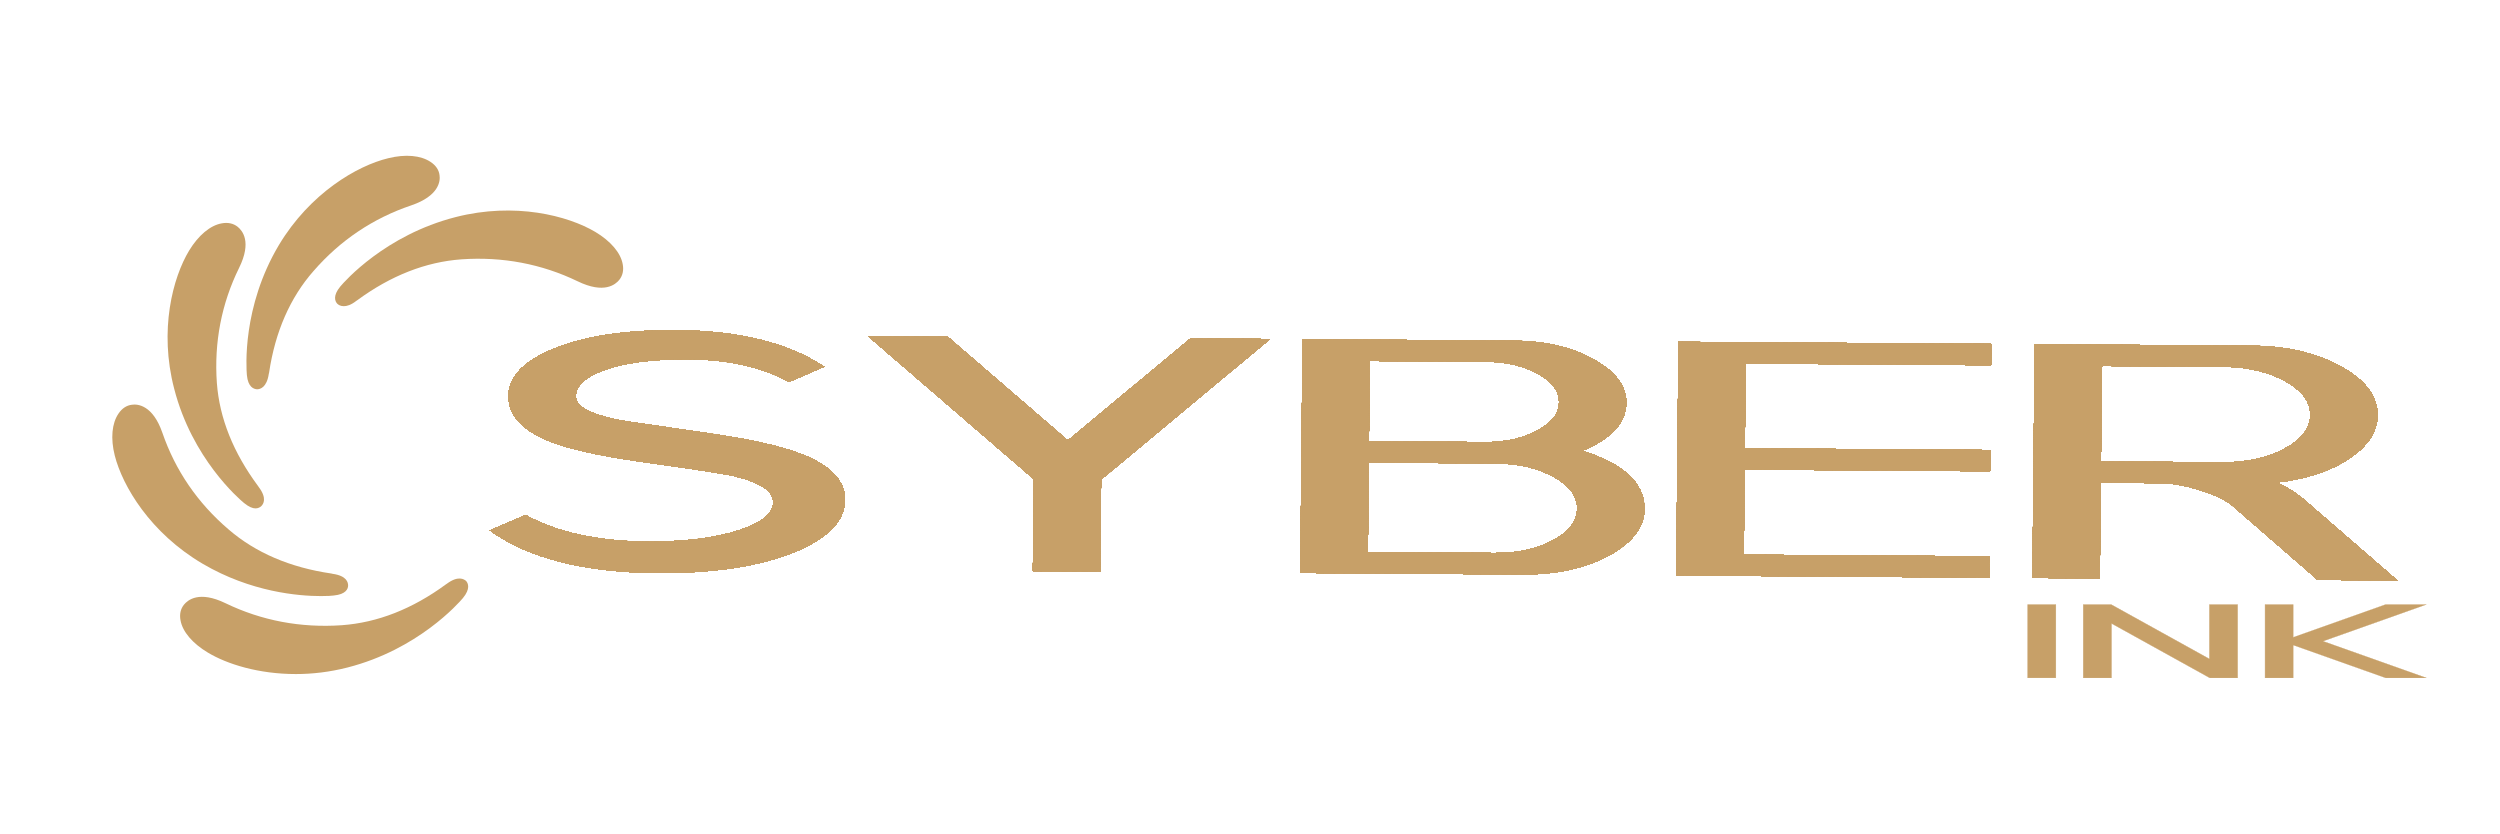
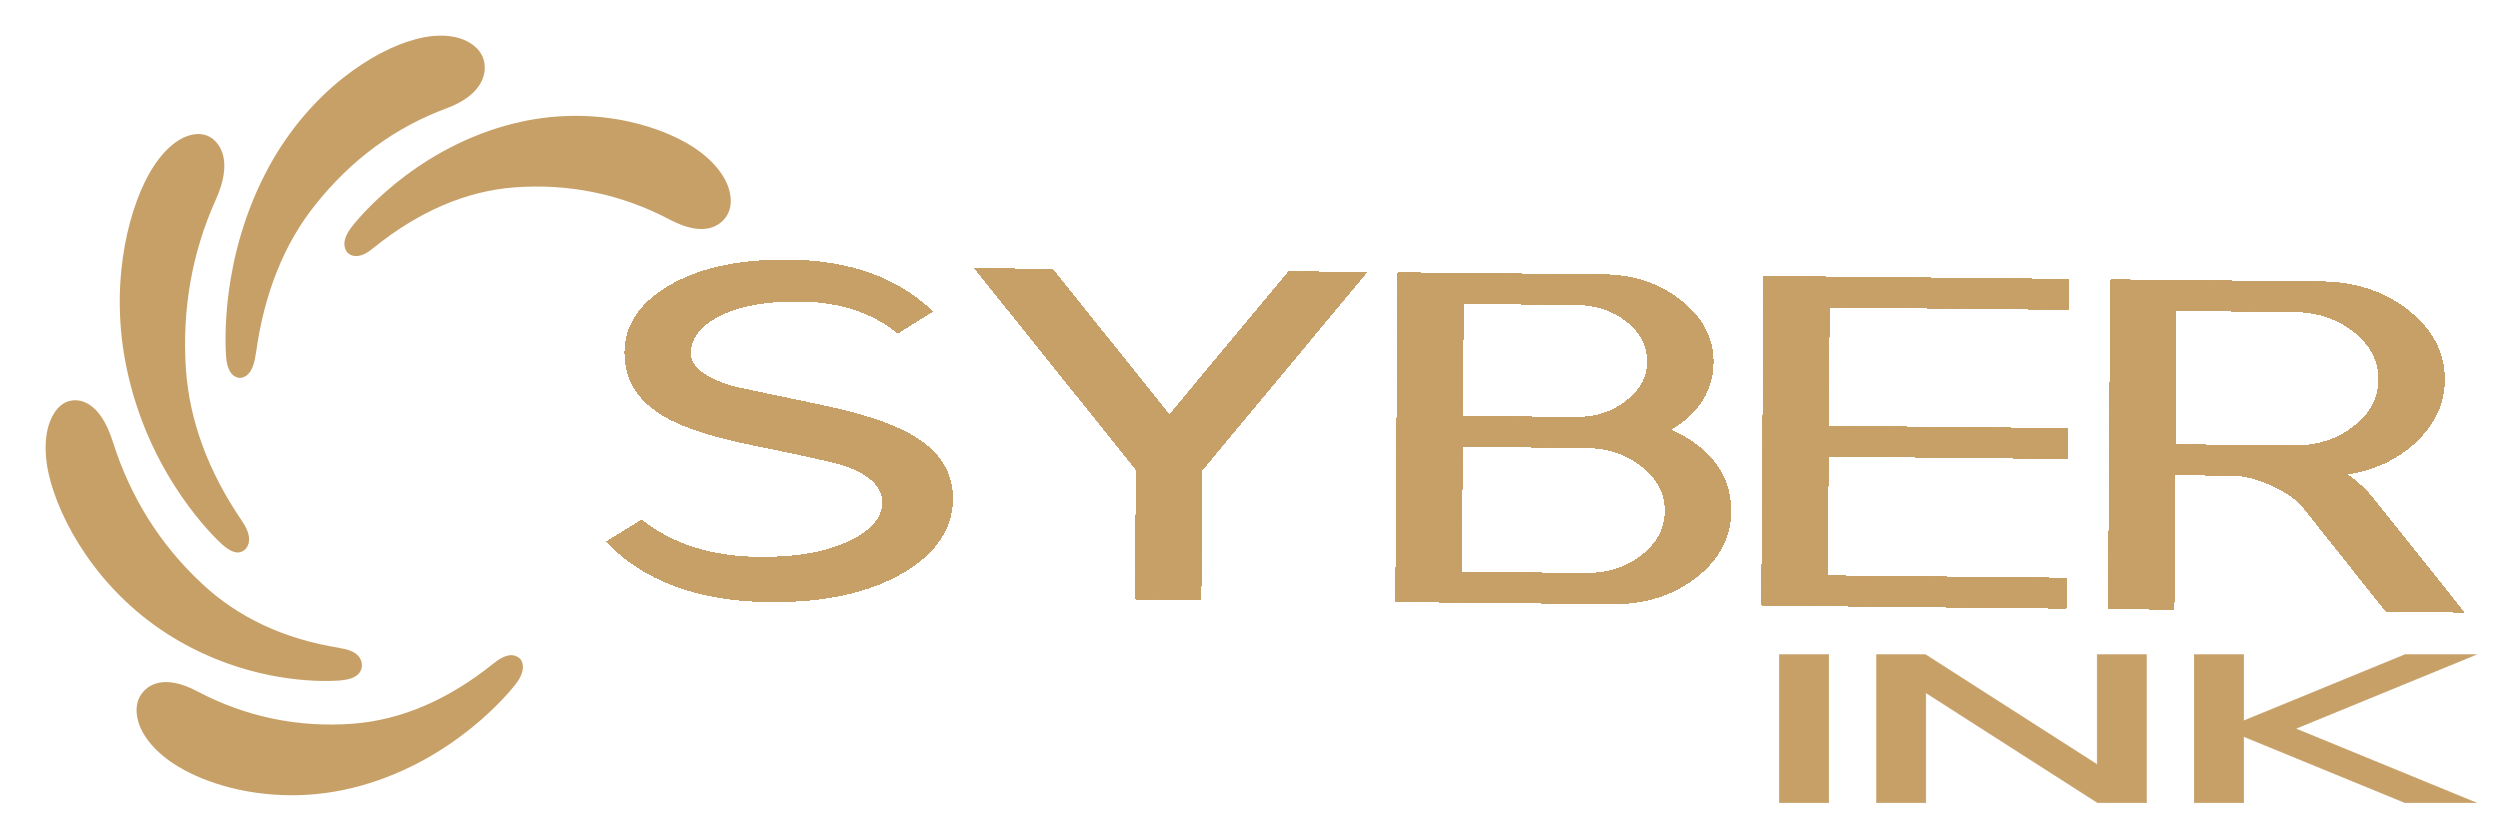
<svg xmlns="http://www.w3.org/2000/svg" id="svg_canvas" data-noselect="" viewBox="0 0 300 100" width="300" height="100" preserveAspectRatio="none" version="1.1">
  <defs id="defs2">
    <filter style="color-interpolation-filters:sRGB;" id="filter2661" x="-0" y="-0.001" width="1.001" height="1.002">
      <feColorMatrix values="1 0 0 0 0 0 1 0 0 0 0 0 1 0 0 0 0 0 5 -1 " result="colormatrix" id="feColorMatrix2657" />
      <feComposite in2="colormatrix" operator="arithmetic" k2="1" result="fbSourceGraphic" id="feComposite2659" />
      <feColorMatrix result="fbSourceGraphicAlpha" in="fbSourceGraphic" values="0 0 0 -1 0 0 0 0 -1 0 0 0 0 -1 0 0 0 0 1 0" id="feColorMatrix2681" />
      <feColorMatrix id="feColorMatrix2683" values="1 0 0 0 0 0 1 0 0 0 0 0 1 0 0 0 0 0 5 -1 " result="colormatrix" in="fbSourceGraphic" />
      <feComposite in2="colormatrix" id="feComposite2685" operator="arithmetic" k2="1" result="fbSourceGraphic" />
      <feColorMatrix result="fbSourceGraphicAlpha" in="fbSourceGraphic" values="0 0 0 -1 0 0 0 0 -1 0 0 0 0 -1 0 0 0 0 1 0" id="feColorMatrix2705" />
      <feColorMatrix id="feColorMatrix2707" values="1 0 0 0 0 0 1 0 0 0 0 0 1 0 0 0 0 0 5 -1 " result="colormatrix" in="fbSourceGraphic" />
      <feComposite in2="colormatrix" id="feComposite2709" operator="arithmetic" k2="1" result="composite" />
    </filter>
  </defs>
-   <g id="g22" transform="matrix(0.600404,0,0,1.179777,20.54213,-86.60506)">
+   <g id="g22" transform="matrix(0.8052651,0,0,1.729166,14.95236,-150.0579)">
    <g id="g4156" transform="matrix(0.6045951,0,0,0.3046723,-11.85308,89.21146)">
      <svg version="1.1" id="图层_1" x="0px" y="0px" viewBox="0 0 177.3 181.7" xml:space="preserve" width="169.061" height="173.257" class="style-removed" preserveAspectRatio="none" data-parent="shape_1GlShPgHKN">
        <g id="g19">
          <path d="m 45.8,121.7 c 1.7,1.4 3,1.9 4,1.9 0.9,0 1.6,-0.4 2,-0.8 0.7,-0.7 2.1,-2.7 -0.9,-6.7 l -0.2,-0.3 C 42.1,104.1 37.3,92 36.4,79.7 35.4,65.5 38,51.9 44.1,39.4 48.6,30.2 45.2,26.3 43.6,25 c -1.5,-1.2 -3.4,-1.6 -5.5,-1.2 -4,0.7 -8.1,4.2 -11.3,9.5 -5.7,9.5 -10.5,27.9 -5.2,48.4 6.2,24.4 22.4,38.5 24.2,40 z" fill="#c7a068" stroke-width="0" id="path9" />
          <path d="m 72.5,154.3 c 2.3,0 3.8,-0.1 4.4,-0.2 4.3,-0.4 5,-2.4 5,-3.5 0,-1 -0.4,-3.4 -5.4,-4.1 l -0.4,-0.1 C 61.8,144.3 49.8,139.1 40.5,131 29.7,121.7 22,110.3 17.5,97.1 14.2,87.5 9,87 7,87.3 5.1,87.5 3.5,88.6 2.3,90.4 0,93.8 -0.5,99.1 1,105.1 c 2.7,10.7 12.3,27.1 30.5,37.9 16.7,9.9 33.2,11.3 41,11.3 z" fill="#c7a068" stroke-width="0" id="path11" />
          <path d="m 116.1,150 -0.3,0.2 c -11.6,8.6 -23.7,13.4 -36.1,14.3 -14.2,1 -27.8,-1.6 -40.3,-7.7 -9.2,-4.5 -13.1,-1.1 -14.4,0.5 v 0 c -1.2,1.5 -1.6,3.4 -1.2,5.5 0.7,4 4.2,8.1 9.5,11.3 6.6,4 17.5,7.5 30.5,7.5 5.7,0 11.7,-0.7 17.9,-2.3 24.4,-6.3 38.5,-22.5 40,-24.3 2.7,-3.3 1.8,-5.2 1.1,-6 -0.7,-0.6 -2.7,-2 -6.7,1 z" fill="#c7a068" stroke-width="0" id="path13" />
          <path d="m 177.1,38.1 c -0.7,-4 -4.2,-8.1 -9.5,-11.3 -9.5,-5.7 -27.9,-10.5 -48.4,-5.2 -24.4,6.3 -38.5,22.5 -40,24.3 -2.7,3.3 -1.8,5.2 -1.1,6 0.4,0.4 1.1,0.9 2.3,0.9 1.1,0 2.5,-0.4 4.4,-1.9 l 0.3,-0.2 c 11.6,-8.6 23.7,-13.4 36.1,-14.3 14.2,-1 27.8,1.6 40.3,7.7 9.2,4.5 13.1,1.1 14.4,-0.5 v 0 c 1.2,-1.5 1.6,-3.4 1.2,-5.5 z" fill="#c7a068" stroke-width="0" id="path15" />
          <path d="m 50.3,81.9 c 0,0 0.1,0 0,0 1.1,0 3.4,-0.6 4.1,-5.4 l 0.1,-0.4 C 56.6,61.8 61.8,49.8 69.9,40.5 79.2,29.7 90.6,22 103.8,17.5 113.4,14.2 113.9,9 113.6,7 113.4,5.1 112.3,3.5 110.5,2.3 107.1,0 101.8,-0.5 95.8,1 85.1,3.6 68.7,13.2 57.9,31.4 45.1,53.1 46.6,74.5 46.8,76.9 c 0.4,4.3 2.4,4.9 3.5,5 z" fill="#c7a068" stroke-width="0" id="path17" />
        </g>
      </svg>
    </g>
  </g>
-   <g id="g37" transform="matrix(1.630666,0,0,1.152968,198.9588,21.30112)">
+   <g id="g37" transform="matrix(2.850391,0,0,2.329274,135.9873,-24.97252)">
    <svg version="1.1" width="115.08" height="151.12" viewBox="0 0 115.08 151.12" data-parent="shape_dAo2NnXjl4" id="svg35">
      <g data-width="30.986025390625" transform="matrix(0.9858113,0,0,0.5213222,26.19851,10.56327)" id="g33">
        <path d="M 3.12,-2.42 V -17.08 H 1.03 v 14.66 z" transform="translate(0,82.06)" fill="#c7a068" stroke="#c7a068" stroke-width="0.035" data-glyph-w="4.1465234375" data-glyph-h="21.90267578125" data-glyph-ascender="17.6124609375" data-glyph-descender="-4.29021484375" id="path27" />
        <path d="M 3.1,-17.08 H 1.03 v 14.66 h 2.09 v -10.89 l 7.35,10.89 h 2.07 v -14.66 h -2.09 v 10.89 z" transform="translate(4.146523,82.06)" fill="#c7a068" stroke="#c7a068" stroke-width="0.035" data-glyph-w="13.56857421875" data-glyph-h="21.90267578125" data-glyph-ascender="17.6124609375" data-glyph-descender="-4.29021484375" id="path29" />
        <path d="m 3.12,-8.98 6.91,6.56 h 3.04 l -7.72,-7.33 7.72,-7.33 h -3.04 l -6.91,6.56 v -6.56 H 1.03 v 14.66 h 2.09 z" transform="translate(17.7151,82.06)" fill="#c7a068" stroke="#c7a068" stroke-width="0.035" data-glyph-w="13.270927734375" data-glyph-h="21.90267578125" data-glyph-ascender="17.6124609375" data-glyph-descender="-4.29021484375" id="path31" />
      </g>
    </svg>
  </g>
-   <g id="g56" transform="matrix(0.8340861,0.00538928,-0.00438193,0.4292416,-18.91301,2.500202)" style="filter:url(#filter2661)">
+   <g id="g56" transform="matrix(0.811941,0.00758073,-0.00426558,0.6037846,-2.818587,-21.00829)" style="filter:url(#filter2661)">
    <svg version="1.1" width="562.24" height="543.36" viewBox="0 0 562.24 543.36" data-parent="shape_lqIjDNFO7J" id="svg54">
      <g data-width="259.8112890625" transform="matrix(1.068501,7.5635911e-4,3.1648685e-4,1.128739,92.2258,-188.5768)" id="g52">
        <path d="m 49.22,-15.57 q 0,7.82 -6.72,12.99 v 0 Q 35.42,2.8 24.06,2.8 v 0 Q 9.3,2.8 1.48,-7.45 v 0 l 4.79,-3.84 q 6.42,6.35 16.31,6.35 v 0 q 7.75,0 12.54,-3.03 v 0 q 4.5,-2.8 4.5,-6.86 v 0 q 0,-4.28 -5.53,-6.57 v 0 q -1.84,-0.74 -12.32,-3.32 v 0 q -8.49,-2.07 -12.32,-4.87 v 0 Q 3.84,-33.57 3.84,-40.81 v 0 q 0,-7.08 5.9,-11.65 v 0 q 6.27,-4.87 16.6,-4.87 v 0 q 12.62,0 19.93,8.78 v 0 l -4.73,3.83 q -5.38,-5.46 -13.65,-5.46 v 0 q -6.86,0 -11.07,2.73 v 0 q -3.98,2.66 -3.98,6.64 v 0 q 0,3.62 5.68,5.76 v 0 q 0.81,0.3 12.55,3.25 v 0 q 8.41,2.14 12.47,5.09 v 0 q 5.68,4.06 5.68,11.14 z" transform="translate(0,299.68)" fill="#c7a068" stroke="#c7a068" stroke-width="0.126" data-glyph-w="50.6930859375" data-glyph-h="73.7890625" data-glyph-ascender="64.934375" data-glyph-descender="-8.8546875" id="path42" />
        <path d="M 23.98,-21.03 V 1.7 h 9 V -21.03 L 55.56,-56.15 H 44.86 L 28.48,-30.7 12.18,-56.15 H 1.48 Z" transform="translate(50.69309,299.68)" fill="#c7a068" stroke="#c7a068" stroke-width="0.126" data-glyph-w="57.038945312500005" data-glyph-h="73.7890625" data-glyph-ascender="64.934375" data-glyph-descender="-8.8546875" id="path44" />
        <path d="M 2.95,-56.15 V 1.7 h 29.89 q 6.78,0 11.58,-4.8 v 0 q 4.72,-4.8 4.72,-11.58 v 0 q 0,-9.6 -8.41,-14.32 v 0 q 5.83,-4.57 5.83,-11.95 v 0 q 0,-6.35 -4.5,-10.78 v 0 q -4.43,-4.42 -10.7,-4.42 v 0 z m 9,30.4 h 17.12 q 4.58,0 7.82,3.24 v 0 q 3.25,3.25 3.25,7.83 v 0 q 0,4.64 -3.25,7.89 v 0 q -3.24,3.25 -7.82,3.25 v 0 H 11.95 Z M 27.6,-30.99 H 11.95 V -50.91 H 27.6 q 4.13,0 7.01,2.87 v 0 q 2.95,2.95 2.95,7.09 v 0 q 0,4.13 -2.95,7.01 v 0 q -2.88,2.95 -7.01,2.95 z" transform="translate(107.732,299.68)" fill="#c7a068" stroke="#c7a068" stroke-width="0.126" data-glyph-w="50.619296875" data-glyph-h="73.7890625" data-glyph-ascender="64.934375" data-glyph-descender="-8.8546875" id="path46" />
        <path d="M 45.01,1.7 H 2.95 v -57.85 h 42.06 v 5.24 H 11.95 v 21.03 h 33.06 v 5.23 H 11.95 v 21.11 h 33.06 z" transform="translate(158.3513,299.68)" fill="#c7a068" stroke="#c7a068" stroke-width="0.126" data-glyph-w="47.962890625" data-glyph-h="73.7890625" data-glyph-ascender="64.934375" data-glyph-descender="-8.8546875" id="path48" />
        <path d="M 2.95,-56.15 V 1.7 h 9 v -23.69 h 8.12 q 2.21,0 5.17,1.62 v 0 q 3.24,1.78 4.64,4.06 v 0 L 41.32,1.7 h 10.7 L 39.55,-17.86 q -1.55,-2.51 -3.84,-4.5 v 0 q 5.83,-1.25 9.6,-5.9 v 0 q 3.83,-4.72 3.83,-10.85 v 0 q 0,-7.08 -4.94,-12.03 v 0 q -5.02,-5.01 -12.1,-5.01 v 0 z m 25.39,28.92 H 11.95 v -23.68 h 16.39 q 4.87,0 8.33,3.46 v 0 q 3.47,3.47 3.47,8.34 v 0 q 0,4.95 -3.47,8.41 v 0 q -3.46,3.47 -8.33,3.47 z" transform="translate(206.3142,299.68)" fill="#c7a068" stroke="#c7a068" stroke-width="0.126" data-glyph-w="53.4970703125" data-glyph-h="73.7890625" data-glyph-ascender="64.934375" data-glyph-descender="-8.8546875" id="path50" />
      </g>
    </svg>
  </g>
  <path id="rect59" style="fill:url(#wm_tile)" d="M 0,0 V 100 H 300 V 0 Z m 18.529,8.723 c 1.656,0.008 2.832,1.953 1.375,4.682 -0.167,0.312 -0.293,0.649 -0.5,0.936 -1.439,1.997 -1.271,1.546 -2.688,3.059 -0.948,1.013 -1.809,2.091 -2.756,3.107 -1.815,2.041 -4.241,3.174 -6.699,4.232 -4.546,1.958 -6.522,-2.655 -1.969,-4.596 1.826,-0.778 3.675,-1.532 5.02,-3.059 0.992,-1.048 1.881,-2.168 2.869,-3.221 0.514,-0.547 1.374,-1.284 1.812,-1.879 0.21,-0.285 0.333,-0.623 0.5,-0.936 0.874,-1.637 2.041,-2.331 3.035,-2.326 z" />
</svg>
